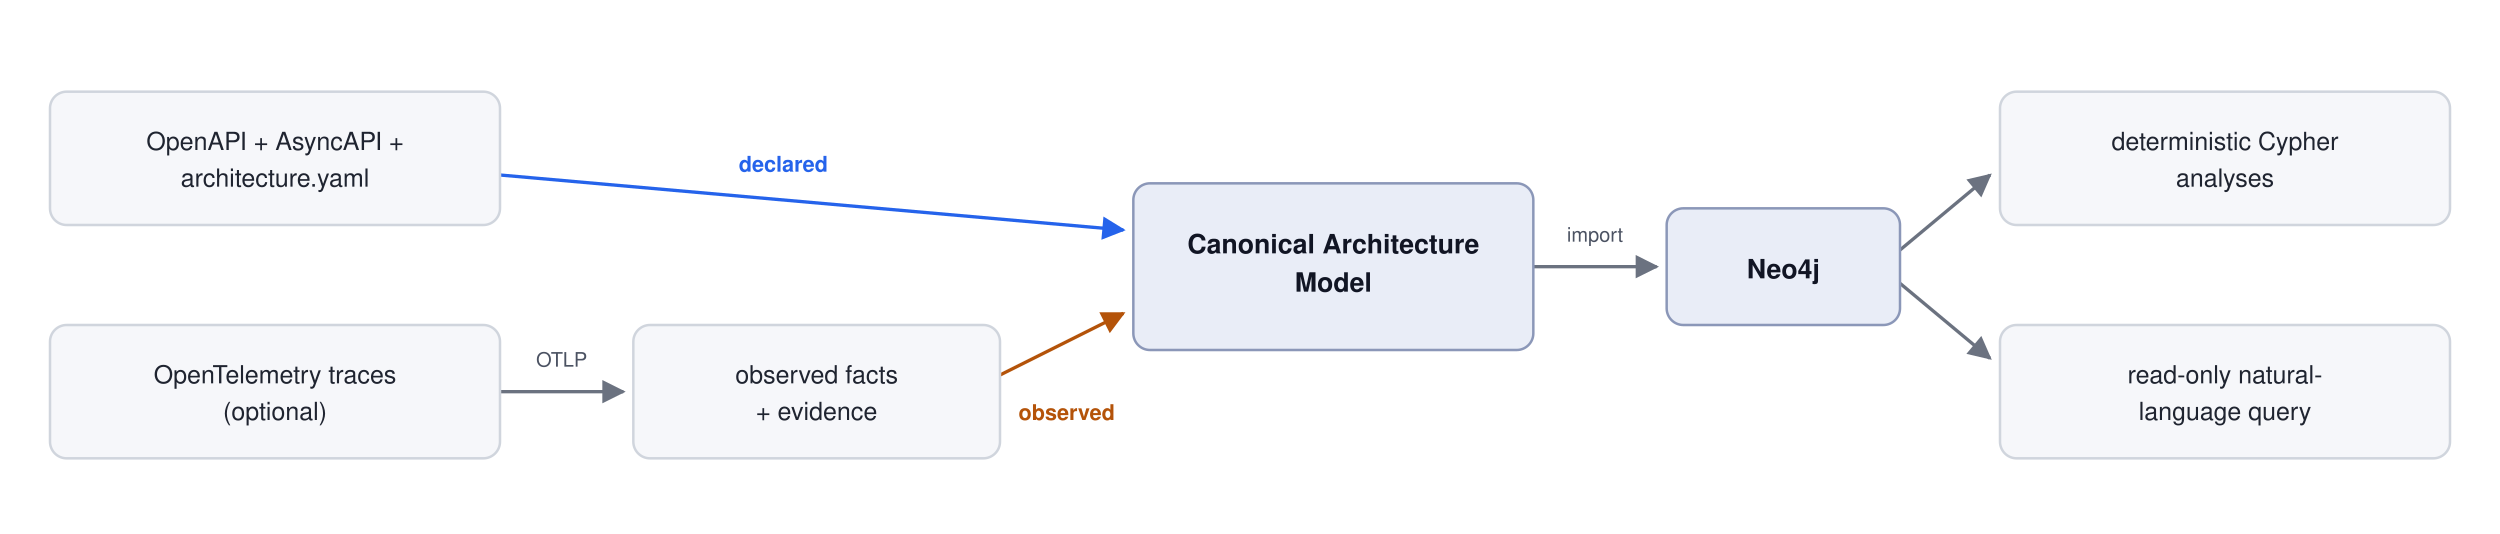
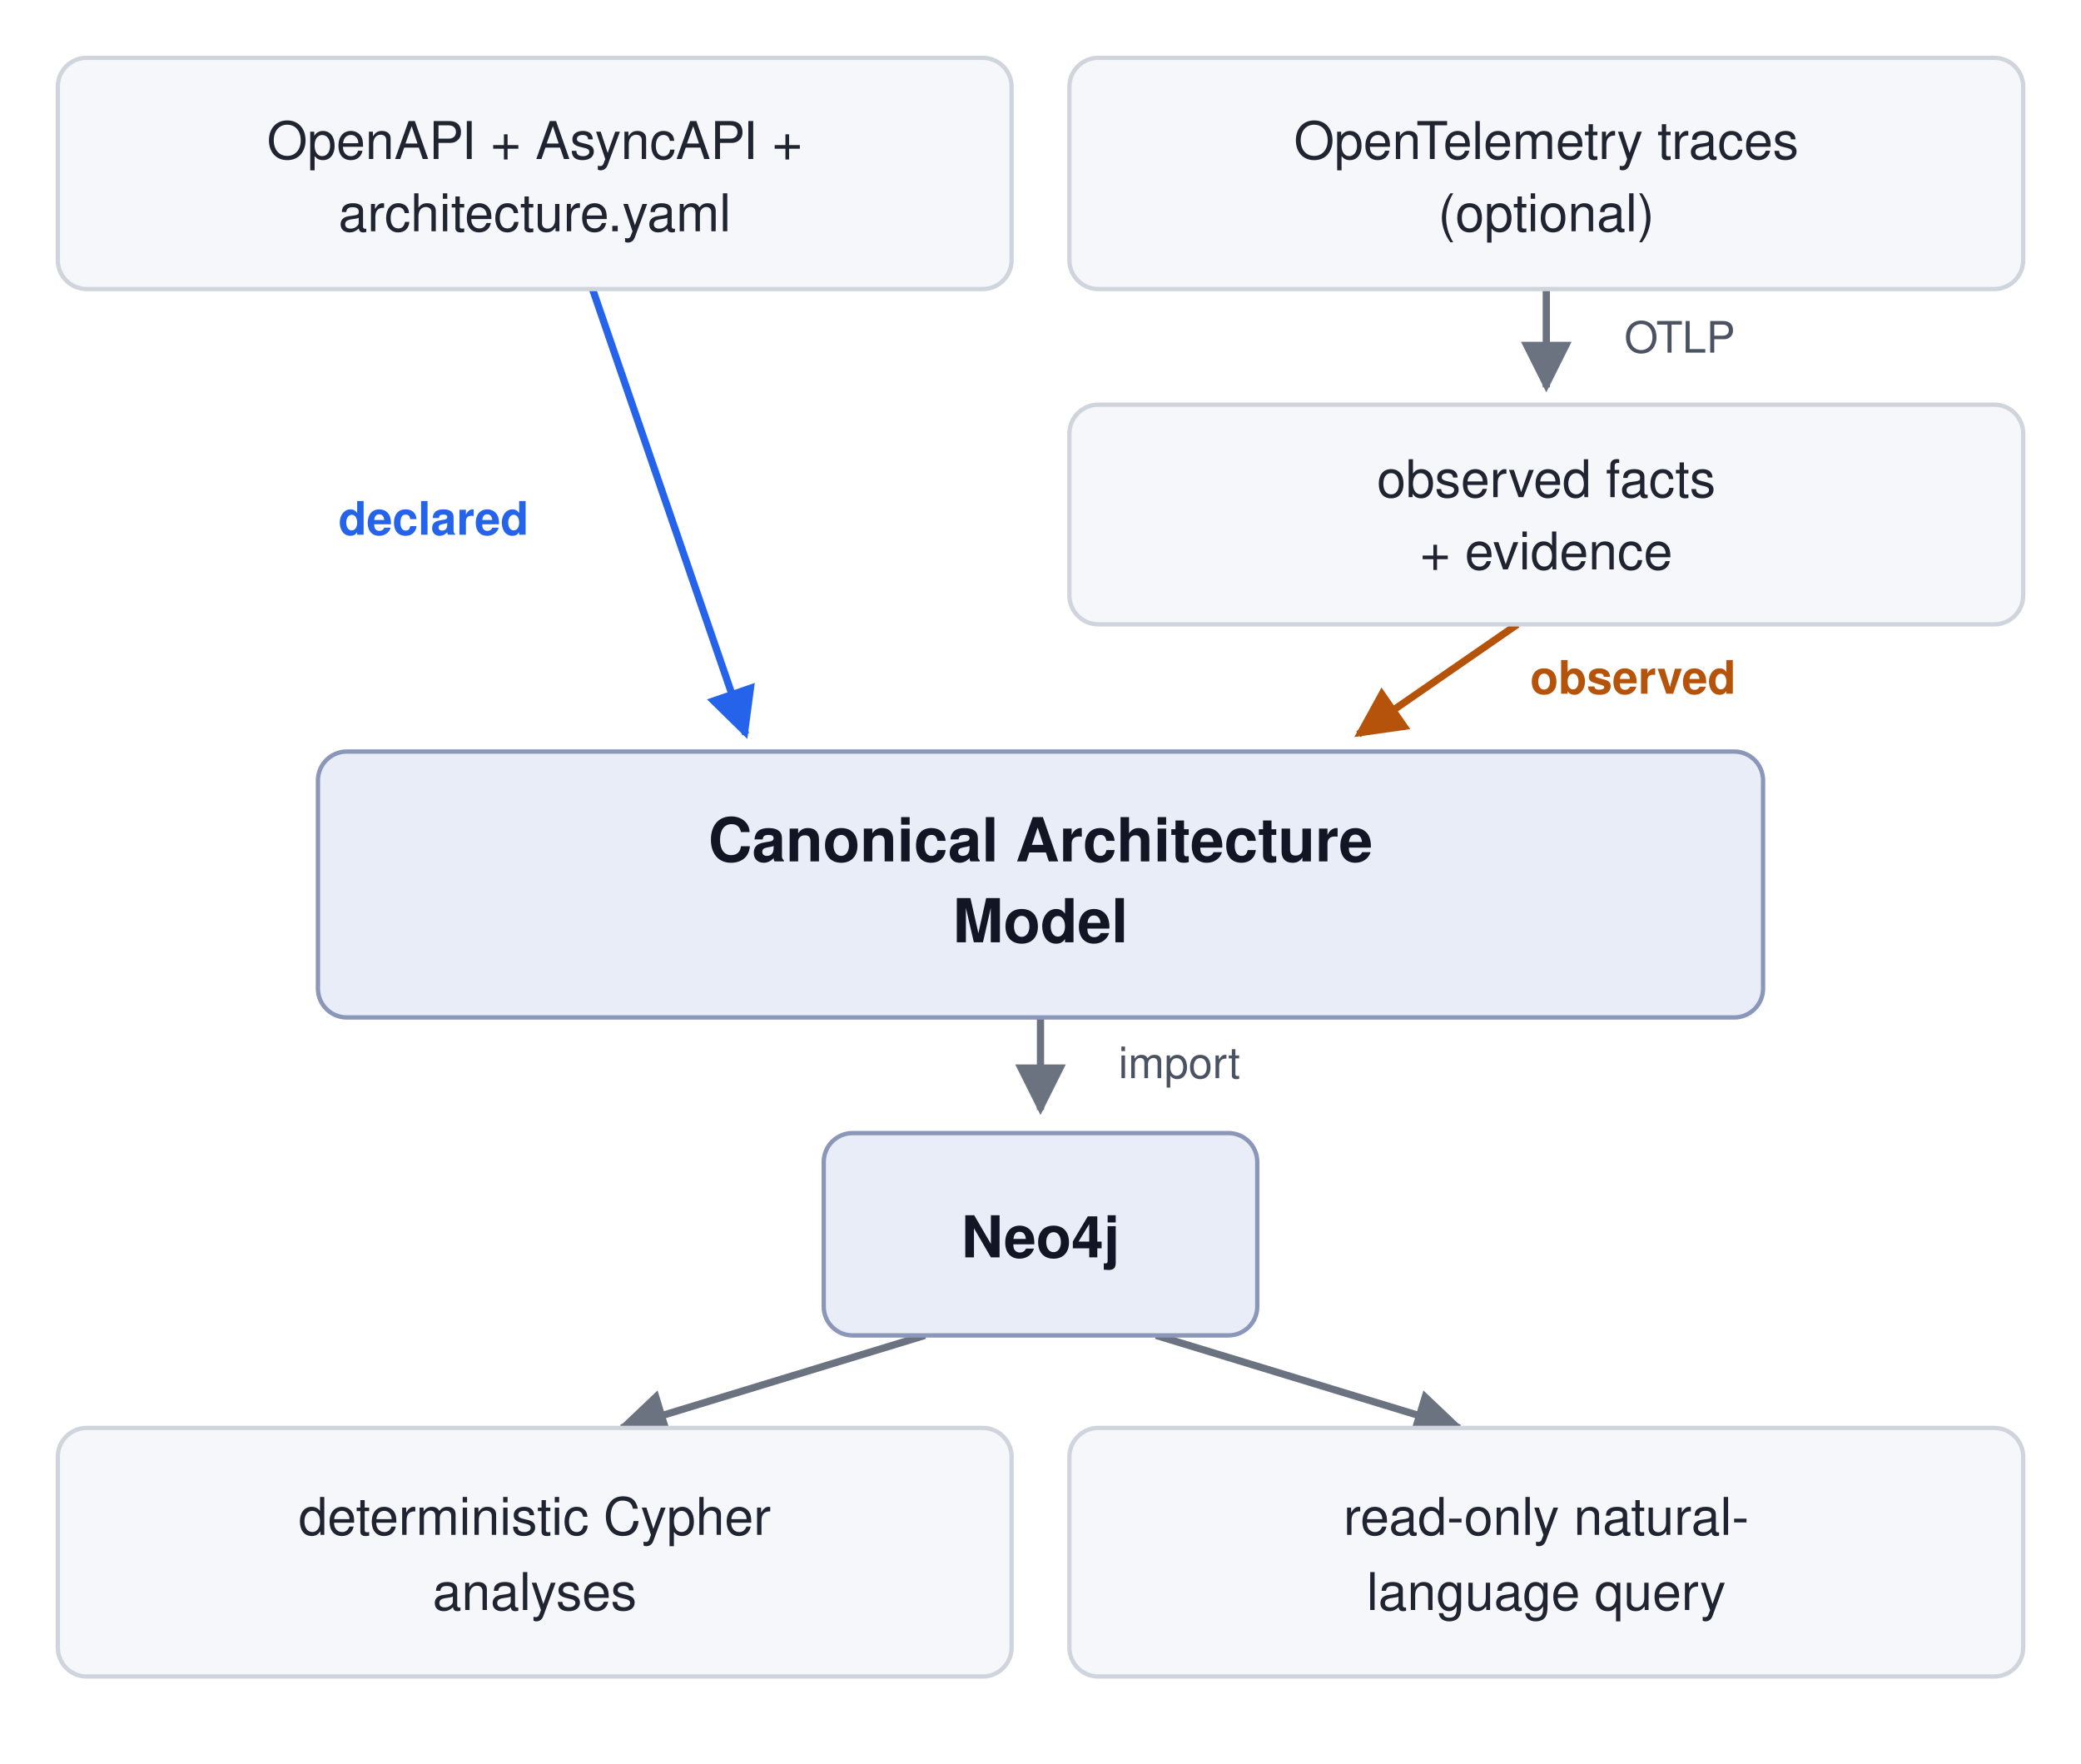
- <svg xmlns="http://www.w3.org/2000/svg" viewBox="0 0 1500 320" role="img" aria-label="Pipeline: declared sources (OpenAPI, AsyncAPI, architecture.yaml) and observed OpenTelemetry traces both feed the Canonical Architecture Model, which imports into Neo4j, which serves deterministic Cypher analyses and read-only natural-language query.">
+ <svg xmlns="http://www.w3.org/2000/svg" viewBox="0 0 720 610" role="img" aria-label="Pipeline: declared sources (OpenAPI, AsyncAPI, architecture.yaml) and observed OpenTelemetry traces both feed the Canonical Architecture Model, which imports into Neo4j, which serves deterministic Cypher analyses and read-only natural-language query.">
  <defs>
    <marker id="arrow-neutral-l" viewBox="0 0 10 10" refX="9" refY="5" markerWidth="7" markerHeight="7" orient="auto-start-reverse">
      <path d="M0,0 L10,5 L0,10 z" fill="#6b7280" />
    </marker>
    <marker id="arrow-declared-l" viewBox="0 0 10 10" refX="9" refY="5" markerWidth="7" markerHeight="7" orient="auto-start-reverse">
      <path d="M0,0 L10,5 L0,10 z" fill="#2563eb" />
    </marker>
    <marker id="arrow-observed-l" viewBox="0 0 10 10" refX="9" refY="5" markerWidth="7" markerHeight="7" orient="auto-start-reverse">
      <path d="M0,0 L10,5 L0,10 z" fill="#b45309" />
    </marker>
  </defs>
  <g font-family="Helvetica, Arial, sans-serif">
-     <line x1="300" y1="235" x2="374" y2="235" stroke="#6b7280" stroke-width="2" marker-end="url(#arrow-neutral-l)" />
-     <text x="337" y="220" fill="#4b5262" font-size="12" text-anchor="middle">OTLP</text>
-     <line x1="300" y1="105" x2="674" y2="138" stroke="#2563eb" stroke-width="2" marker-end="url(#arrow-declared-l)" />
-     <text x="470" y="103" fill="#2563eb" font-size="13" font-weight="bold" text-anchor="middle">declared</text>
-     <line x1="600" y1="225" x2="674" y2="188" stroke="#b45309" stroke-width="2" marker-end="url(#arrow-observed-l)" />
-     <text x="640" y="252" fill="#b45309" font-size="13" font-weight="bold" text-anchor="middle">observed</text>
-     <line x1="920" y1="160" x2="994" y2="160" stroke="#6b7280" stroke-width="2" marker-end="url(#arrow-neutral-l)" />
-     <text x="957" y="145" fill="#4b5262" font-size="12" text-anchor="middle">import</text>
-     <line x1="1140" y1="150" x2="1194" y2="105" stroke="#6b7280" stroke-width="2" marker-end="url(#arrow-neutral-l)" />
-     <line x1="1140" y1="170" x2="1194" y2="215" stroke="#6b7280" stroke-width="2" marker-end="url(#arrow-neutral-l)" />
-     <rect x="30" y="55" width="270" height="80" rx="10" fill="#f6f7fa" stroke="#d0d5dd" stroke-width="1.5" />
-     <text x="165" y="90" fill="#1f2430" font-size="15" text-anchor="middle">OpenAPI + AsyncAPI +</text>
-     <text x="165" y="112" fill="#1f2430" font-size="15" text-anchor="middle">architecture.yaml</text>
-     <rect x="30" y="195" width="270" height="80" rx="10" fill="#f6f7fa" stroke="#d0d5dd" stroke-width="1.5" />
-     <text x="165" y="230" fill="#1f2430" font-size="15" text-anchor="middle">OpenTelemetry traces</text>
-     <text x="165" y="252" fill="#1f2430" font-size="15" text-anchor="middle">(optional)</text>
-     <rect x="380" y="195" width="220" height="80" rx="10" fill="#f6f7fa" stroke="#d0d5dd" stroke-width="1.5" />
-     <text x="490" y="230" fill="#1f2430" font-size="15" text-anchor="middle">observed facts</text>
-     <text x="490" y="252" fill="#1f2430" font-size="15" text-anchor="middle">+ evidence</text>
-     <rect x="680" y="110" width="240" height="100" rx="10" fill="#e9edf7" stroke="#8b97b8" stroke-width="1.5" />
-     <text x="800" y="152" fill="#111524" font-size="16" font-weight="bold" text-anchor="middle">Canonical Architecture</text>
-     <text x="800" y="175" fill="#111524" font-size="16" font-weight="bold" text-anchor="middle">Model</text>
-     <rect x="1000" y="125" width="140" height="70" rx="10" fill="#e9edf7" stroke="#8b97b8" stroke-width="1.5" />
-     <text x="1070" y="167" fill="#111524" font-size="16" font-weight="bold" text-anchor="middle">Neo4j</text>
-     <rect x="1200" y="55" width="270" height="80" rx="10" fill="#f6f7fa" stroke="#d0d5dd" stroke-width="1.5" />
-     <text x="1335" y="90" fill="#1f2430" font-size="15" text-anchor="middle">deterministic Cypher</text>
-     <text x="1335" y="112" fill="#1f2430" font-size="15" text-anchor="middle">analyses</text>
-     <rect x="1200" y="195" width="270" height="80" rx="10" fill="#f6f7fa" stroke="#d0d5dd" stroke-width="1.5" />
-     <text x="1335" y="230" fill="#1f2430" font-size="15" text-anchor="middle">read-only natural-</text>
-     <text x="1335" y="252" fill="#1f2430" font-size="15" text-anchor="middle">language query</text>
+     <line x1="535" y1="100" x2="535" y2="134" stroke="#6b7280" stroke-width="2.5" marker-end="url(#arrow-neutral-l)" />
+     <text x="562" y="122" fill="#4b5262" font-size="15" text-anchor="start">OTLP</text>
+     <line x1="205" y1="100" x2="258" y2="254" stroke="#2563eb" stroke-width="2.5" marker-end="url(#arrow-declared-l)" />
+     <text x="150" y="185" fill="#2563eb" font-size="16" font-weight="bold" text-anchor="middle">declared</text>
+     <line x1="525" y1="216" x2="470" y2="254" stroke="#b45309" stroke-width="2.5" marker-end="url(#arrow-observed-l)" />
+     <text x="565" y="240" fill="#b45309" font-size="16" font-weight="bold" text-anchor="middle">observed</text>
+     <line x1="360" y1="352" x2="360" y2="384" stroke="#6b7280" stroke-width="2.5" marker-end="url(#arrow-neutral-l)" />
+     <text x="387" y="373" fill="#4b5262" font-size="15" text-anchor="start">import</text>
+     <line x1="320" y1="462" x2="215" y2="494" stroke="#6b7280" stroke-width="2.5" marker-end="url(#arrow-neutral-l)" />
+     <line x1="400" y1="462" x2="505" y2="494" stroke="#6b7280" stroke-width="2.5" marker-end="url(#arrow-neutral-l)" />
+     <rect x="20" y="20" width="330" height="80" rx="10" fill="#f6f7fa" stroke="#d0d5dd" stroke-width="1.5" />
+     <text x="185" y="55" fill="#1f2430" font-size="18" text-anchor="middle">OpenAPI + AsyncAPI +</text>
+     <text x="185" y="80" fill="#1f2430" font-size="18" text-anchor="middle">architecture.yaml</text>
+     <rect x="370" y="20" width="330" height="80" rx="10" fill="#f6f7fa" stroke="#d0d5dd" stroke-width="1.5" />
+     <text x="535" y="55" fill="#1f2430" font-size="18" text-anchor="middle">OpenTelemetry traces</text>
+     <text x="535" y="80" fill="#1f2430" font-size="18" text-anchor="middle">(optional)</text>
+     <rect x="370" y="140" width="330" height="76" rx="10" fill="#f6f7fa" stroke="#d0d5dd" stroke-width="1.5" />
+     <text x="535" y="172" fill="#1f2430" font-size="18" text-anchor="middle">observed facts</text>
+     <text x="535" y="197" fill="#1f2430" font-size="18" text-anchor="middle">+ evidence</text>
+     <rect x="110" y="260" width="500" height="92" rx="10" fill="#e9edf7" stroke="#8b97b8" stroke-width="1.5" />
+     <text x="360" y="298" fill="#111524" font-size="21" font-weight="bold" text-anchor="middle">Canonical Architecture</text>
+     <text x="360" y="326" fill="#111524" font-size="21" font-weight="bold" text-anchor="middle">Model</text>
+     <rect x="285" y="392" width="150" height="70" rx="10" fill="#e9edf7" stroke="#8b97b8" stroke-width="1.5" />
+     <text x="360" y="435" fill="#111524" font-size="20" font-weight="bold" text-anchor="middle">Neo4j</text>
+     <rect x="20" y="494" width="330" height="86" rx="10" fill="#f6f7fa" stroke="#d0d5dd" stroke-width="1.5" />
+     <text x="185" y="531" fill="#1f2430" font-size="18" text-anchor="middle">deterministic Cypher</text>
+     <text x="185" y="557" fill="#1f2430" font-size="18" text-anchor="middle">analyses</text>
+     <rect x="370" y="494" width="330" height="86" rx="10" fill="#f6f7fa" stroke="#d0d5dd" stroke-width="1.5" />
+     <text x="535" y="531" fill="#1f2430" font-size="18" text-anchor="middle">read-only natural-</text>
+     <text x="535" y="557" fill="#1f2430" font-size="18" text-anchor="middle">language query</text>
  </g>
</svg>
